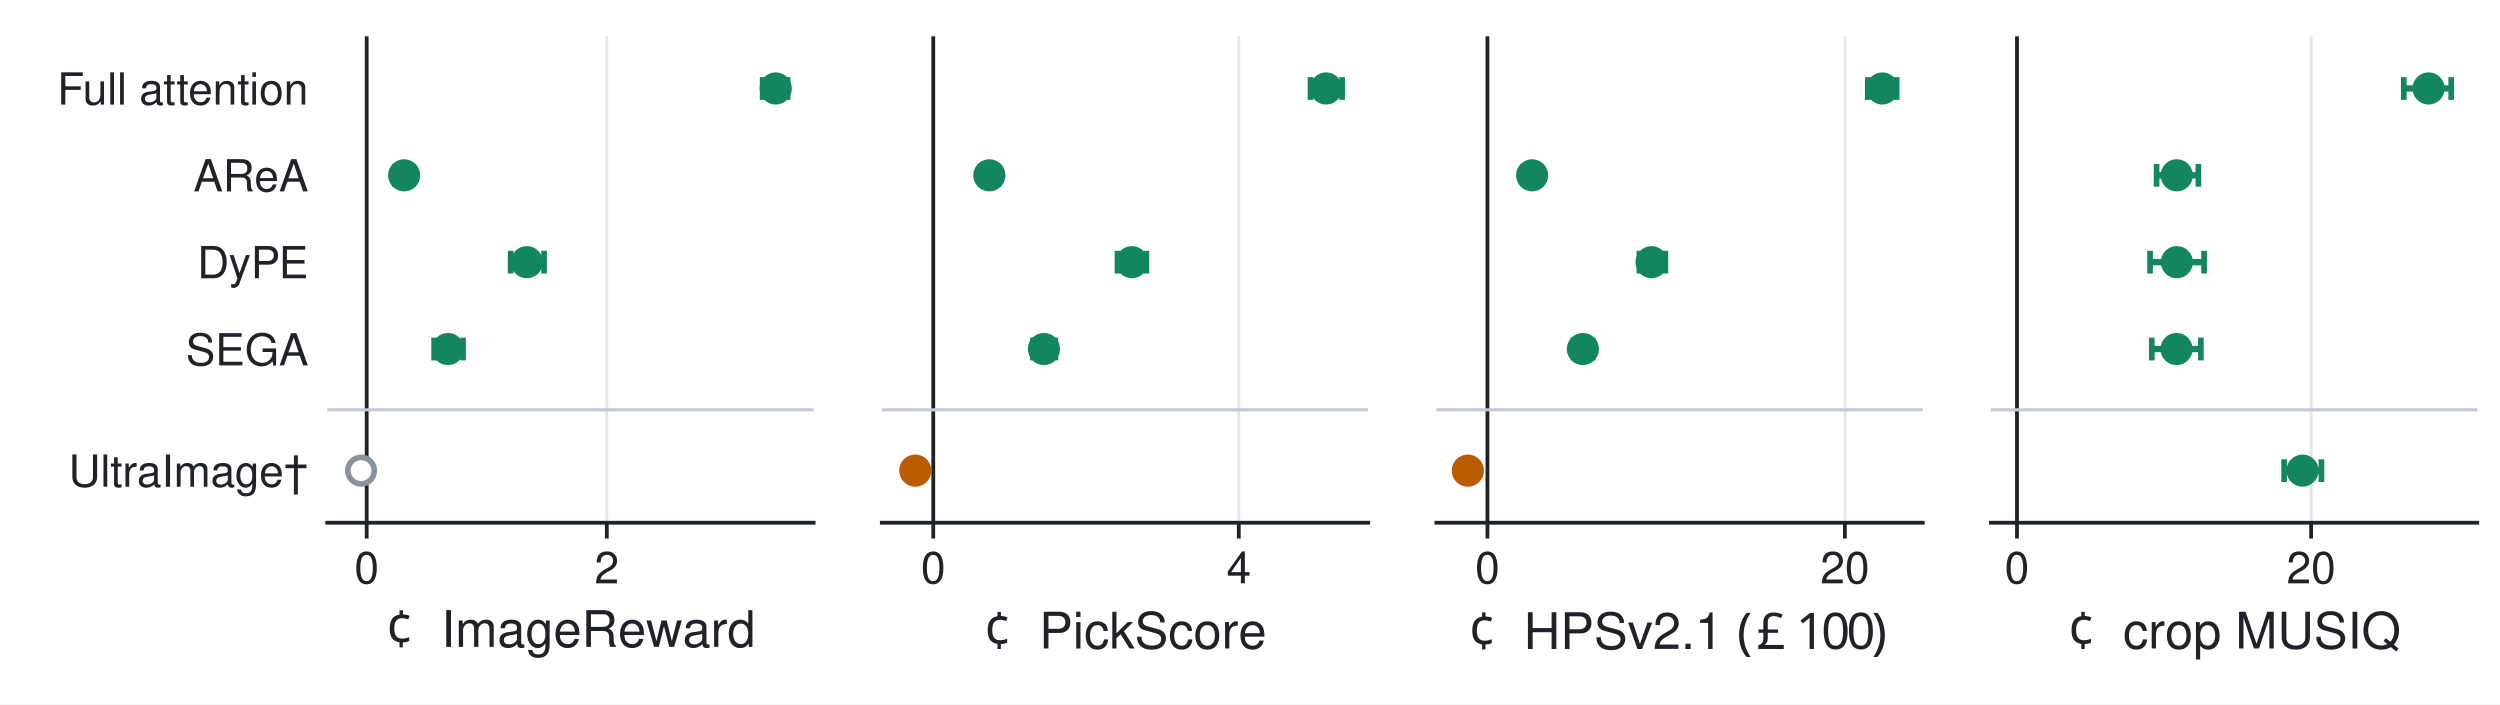
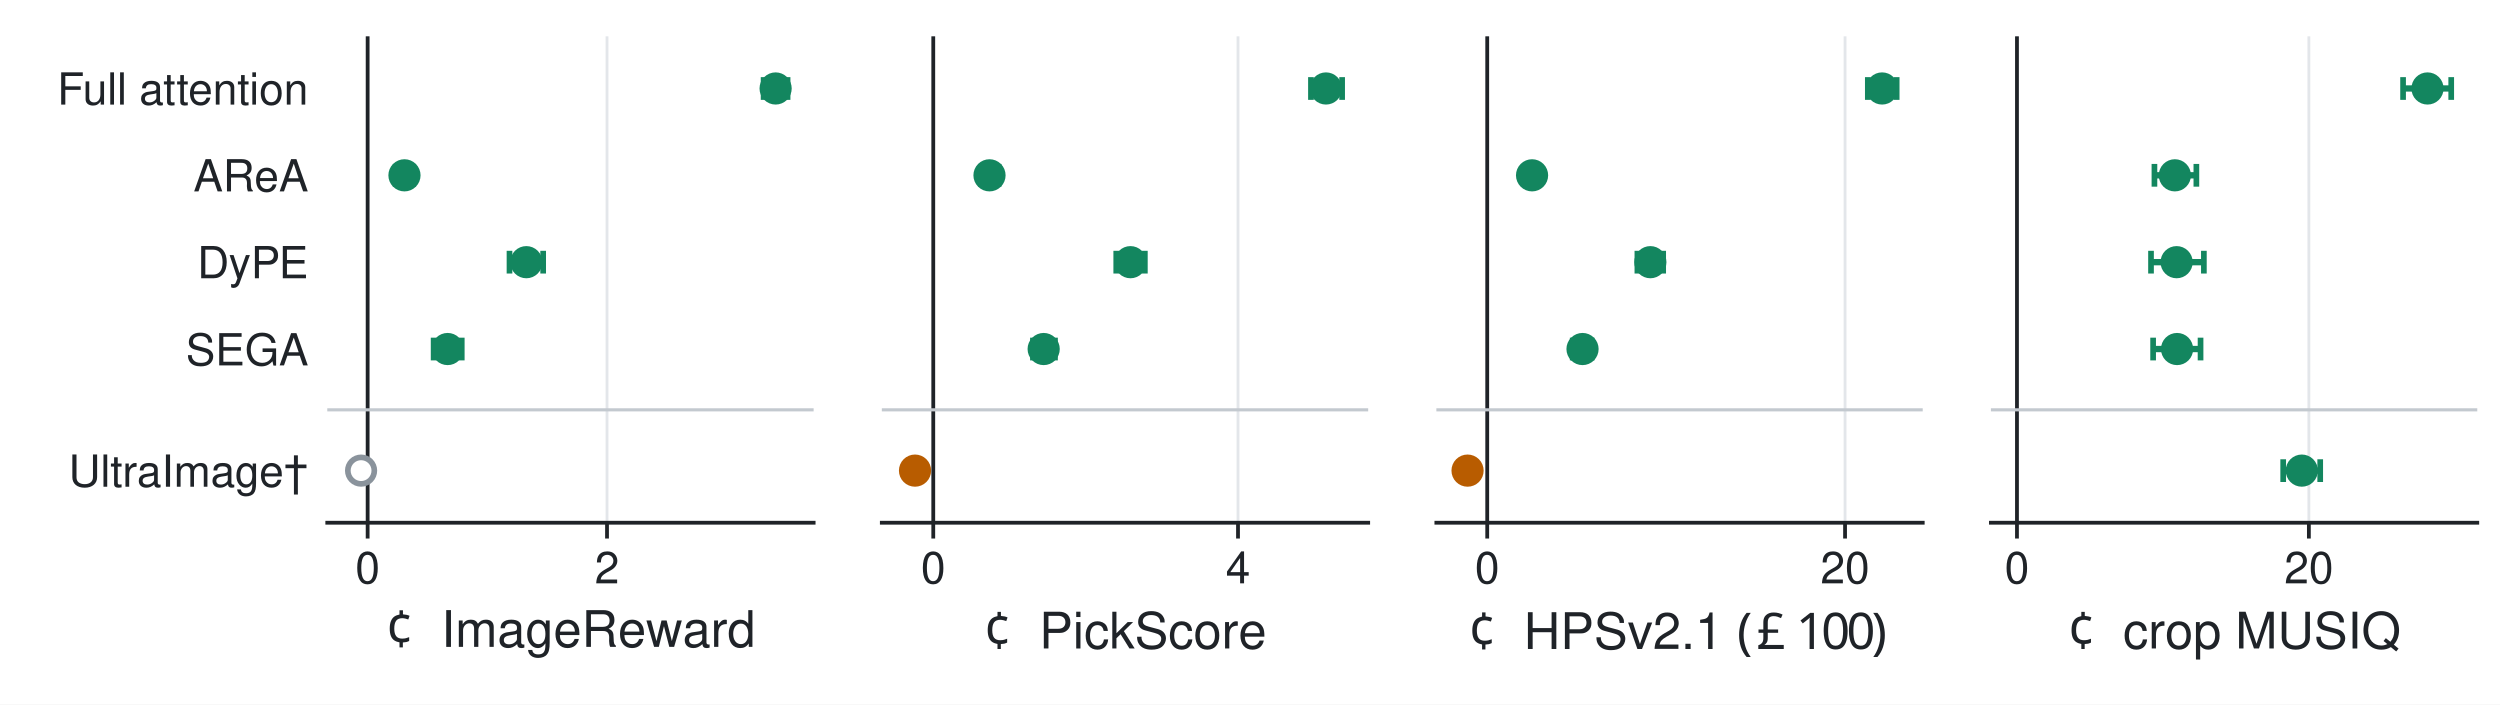
<svg xmlns="http://www.w3.org/2000/svg" xmlns:xlink="http://www.w3.org/1999/xlink" width="396pt" height="111.6pt" viewBox="0 0 396 111.6" version="1.1">
  <defs>
    <style type="text/css">*{stroke-linejoin: round; stroke-linecap: butt}</style>
  </defs>
  <g id="figure_1">
    <g id="patch_1">
      <path d="M 0 111.6  L 396 111.6  L 396 0  L 0 0  z " style="fill: #ffffff" />
    </g>
    <g id="axes_1">
      <g id="patch_2">
        <path d="M 51.84 82.8  L 128.88 82.8  L 128.88 5.76  L 51.84 5.76  z " style="fill: #ffffff" />
      </g>
      <g id="matplotlib.axis_1">
        <g id="xtick_1">
          <g id="line2d_1">
-             <path d="M 58.083 82.8  L 58.083 5.76  " clip-path="url(#pde43b4d8e0)" style="fill: none; stroke: #e3e6ea; stroke-width: 0.45; stroke-linecap: square" />
+             <path d="M 58.234 82.8  L 58.234 5.76  " clip-path="url(#pde43b4d8e0)" style="fill: none; stroke: #e3e6ea; stroke-width: 0.45; stroke-linecap: square" />
          </g>
          <g id="line2d_2">
            <defs>
              <path id="m3a451ecdea" d="M 0 0  L 0 2.5  " style="stroke: #1f2328; stroke-width: 0.6" />
            </defs>
            <g>
-               <use xlink:href="#m3a451ecdea" x="58.083" y="82.8" style="fill: #1f2328; stroke: #1f2328; stroke-width: 0.6" />
+               <use xlink:href="#m3a451ecdea" x="58.234" y="82.8" style="fill: #1f2328; stroke: #1f2328; stroke-width: 0.6" />
            </g>
          </g>
          <g id="text_1">
-             <text style="font-size: 7px; font-family: 'Helvetica Neue', 'Helvetica', 'Arial', 'TeX Gyre Heros', 'Nimbus Sans', 'Liberation Sans', 'DejaVu Sans', sans-serif; text-anchor: middle; fill: #1f2328" x="58.083" y="92.403" transform="rotate(-0 58.08315 92.403)">0</text>
+             <text style="font-size: 7px; font-family: 'Helvetica Neue', 'Helvetica', 'Arial', 'TeX Gyre Heros', 'Nimbus Sans', 'Liberation Sans', 'DejaVu Sans', sans-serif; text-anchor: middle; fill: #1f2328" x="58.234" y="92.403" transform="rotate(-0 58.23438 92.403)">0</text>
          </g>
        </g>
        <g id="xtick_2">
          <g id="line2d_3">
-             <path d="M 96.119 82.8  L 96.119 5.76  " clip-path="url(#pde43b4d8e0)" style="fill: none; stroke: #e3e6ea; stroke-width: 0.45; stroke-linecap: square" />
+             <path d="M 96.151 82.8  L 96.151 5.76  " clip-path="url(#pde43b4d8e0)" style="fill: none; stroke: #e3e6ea; stroke-width: 0.45; stroke-linecap: square" />
          </g>
          <g id="line2d_4">
            <g>
-               <use xlink:href="#m3a451ecdea" x="96.119" y="82.8" style="fill: #1f2328; stroke: #1f2328; stroke-width: 0.6" />
+               <use xlink:href="#m3a451ecdea" x="96.151" y="82.8" style="fill: #1f2328; stroke: #1f2328; stroke-width: 0.6" />
            </g>
          </g>
          <g id="text_2">
-             <text style="font-size: 7px; font-family: 'Helvetica Neue', 'Helvetica', 'Arial', 'TeX Gyre Heros', 'Nimbus Sans', 'Liberation Sans', 'DejaVu Sans', sans-serif; text-anchor: middle; fill: #1f2328" x="96.119" y="92.403" transform="rotate(-0 96.11857 92.403)">2</text>
+             <text style="font-size: 7px; font-family: 'Helvetica Neue', 'Helvetica', 'Arial', 'TeX Gyre Heros', 'Nimbus Sans', 'Liberation Sans', 'DejaVu Sans', sans-serif; text-anchor: middle; fill: #1f2328" x="96.151" y="92.403" transform="rotate(-0 96.15123 92.403)">2</text>
          </g>
        </g>
        <g id="text_3">
          <g style="fill: #1f2328" transform="translate(61 102.64)">
            <text>
              <tspan x="0" y="-0.172" style="font-size: 8px; font-family: 'cmr10'; fill: #1f2328">¢</tspan>
              <tspan x="6.664" y="-0.172" style="font-size: 8px; font-family: 'Nimbus Sans'; fill: #1f2328"> </tspan>
              <tspan x="8.888" y="-0.172" style="font-size: 8px; font-family: 'Nimbus Sans'; fill: #1f2328">I</tspan>
              <tspan x="11.112" y="-0.172" style="font-size: 8px; font-family: 'Nimbus Sans'; fill: #1f2328">m</tspan>
              <tspan x="17.776" y="-0.172" style="font-size: 8px; font-family: 'Nimbus Sans'; fill: #1f2328">a</tspan>
              <tspan x="22.224" y="-0.172" style="font-size: 8px; font-family: 'Nimbus Sans'; fill: #1f2328">g</tspan>
              <tspan x="26.672" y="-0.172" style="font-size: 8px; font-family: 'Nimbus Sans'; fill: #1f2328">e</tspan>
              <tspan x="31.12" y="-0.172" style="font-size: 8px; font-family: 'Nimbus Sans'; fill: #1f2328">R</tspan>
              <tspan x="36.896" y="-0.172" style="font-size: 8px; font-family: 'Nimbus Sans'; fill: #1f2328">e</tspan>
              <tspan x="41.344" y="-0.172" style="font-size: 8px; font-family: 'Nimbus Sans'; fill: #1f2328">w</tspan>
              <tspan x="47.12" y="-0.172" style="font-size: 8px; font-family: 'Nimbus Sans'; fill: #1f2328">a</tspan>
              <tspan x="51.567" y="-0.172" style="font-size: 8px; font-family: 'Nimbus Sans'; fill: #1f2328">r</tspan>
              <tspan x="54.231" y="-0.172" style="font-size: 8px; font-family: 'Nimbus Sans'; fill: #1f2328">d</tspan>
            </text>
          </g>
        </g>
      </g>
      <g id="matplotlib.axis_2">
        <g id="ytick_1">
          <g id="line2d_5" />
          <g id="text_4">
            <text style="font-size: 7px; font-family: 'Helvetica Neue', 'Helvetica', 'Arial', 'TeX Gyre Heros', 'Nimbus Sans', 'Liberation Sans', 'DejaVu Sans', sans-serif; text-anchor: end; fill: #1f2328" x="48.84" y="16.566" transform="rotate(-0 48.84 16.566)">Full attention</text>
          </g>
        </g>
        <g id="ytick_2">
          <g id="line2d_6" />
          <g id="text_5">
            <text style="font-size: 7px; font-family: 'Helvetica Neue', 'Helvetica', 'Arial', 'TeX Gyre Heros', 'Nimbus Sans', 'Liberation Sans', 'DejaVu Sans', sans-serif; text-anchor: end; fill: #1f2328" x="48.84" y="30.323" transform="rotate(-0 48.84 30.32315)">AReA</text>
          </g>
        </g>
        <g id="ytick_3">
          <g id="line2d_7" />
          <g id="text_6">
            <text style="font-size: 7px; font-family: 'Helvetica Neue', 'Helvetica', 'Arial', 'TeX Gyre Heros', 'Nimbus Sans', 'Liberation Sans', 'DejaVu Sans', sans-serif; text-anchor: end; fill: #1f2328" x="48.84" y="44.08" transform="rotate(-0 48.84 44.08029)">DyPE</text>
          </g>
        </g>
        <g id="ytick_4">
          <g id="line2d_8" />
          <g id="text_7">
            <text style="font-size: 7px; font-family: 'Helvetica Neue', 'Helvetica', 'Arial', 'TeX Gyre Heros', 'Nimbus Sans', 'Liberation Sans', 'DejaVu Sans', sans-serif; text-anchor: end; fill: #1f2328" x="48.84" y="57.879" transform="rotate(-0 48.84 57.879)">SEGA</text>
          </g>
        </g>
        <g id="ytick_5">
          <g id="line2d_9" />
          <g id="text_8">
            <text style="font-size: 7px; font-family: 'Helvetica Neue', 'Helvetica', 'Arial', 'TeX Gyre Heros', 'Nimbus Sans', 'Liberation Sans', 'DejaVu Sans', sans-serif; text-anchor: end; fill: #1f2328" x="48.84" y="77.097" transform="rotate(-0 48.84 77.09743)">UltraImage†</text>
          </g>
        </g>
      </g>
      <g id="line2d_10">
-         <path d="M 58.083 82.8  L 58.083 5.76  " clip-path="url(#pde43b4d8e0)" style="fill: none; stroke: #1f2328; stroke-width: 0.6; stroke-linecap: square" />
+         <path d="M 58.234 82.8  L 58.234 5.76  " clip-path="url(#pde43b4d8e0)" style="fill: none; stroke: #1f2328; stroke-width: 0.6; stroke-linecap: square" />
      </g>
      <g id="line2d_11">
        <path d="M 51.84 64.916  L 128.88 64.916  " clip-path="url(#pde43b4d8e0)" style="fill: none; stroke: #c3c9cf; stroke-width: 0.5; stroke-linecap: square" />
      </g>
      <g id="patch_3">
        <path d="M 51.84 82.8  L 128.88 82.8  " style="fill: none; stroke: #1f2328; stroke-width: 0.6; stroke-linejoin: miter; stroke-linecap: square" />
      </g>
      <g id="LineCollection_1">
-         <path d="M 120.802 14.014  L 124.753 14.014  " clip-path="url(#pde43b4d8e0)" style="fill: none; stroke: #13865f" />
+         <path d="M 120.956 14.014  L 124.753 14.014  " clip-path="url(#pde43b4d8e0)" style="fill: none; stroke: #13865f" />
      </g>
      <g id="line2d_12">
        <defs>
          <path id="m9a04617425" d="M 0 1.8  L 0 -1.8  " style="stroke: #13865f; stroke-width: 0.9" />
        </defs>
        <g clip-path="url(#pde43b4d8e0)">
-           <use xlink:href="#m9a04617425" x="120.802" y="14.014" style="fill: #0072b2; stroke: #13865f; stroke-width: 0.9" />
+           <use xlink:href="#m9a04617425" x="120.956" y="14.014" style="fill: #0072b2; stroke: #13865f; stroke-width: 0.9" />
        </g>
      </g>
      <g id="line2d_13">
        <g clip-path="url(#pde43b4d8e0)">
          <use xlink:href="#m9a04617425" x="124.753" y="14.014" style="fill: #0072b2; stroke: #13865f; stroke-width: 0.9" />
        </g>
      </g>
      <g id="LineCollection_2">
-         <path d="M 62.532 27.771  L 65.422 27.771  " clip-path="url(#pde43b4d8e0)" style="fill: none; stroke: #13865f" />
+         <path d="M 62.669 27.771  L 65.456 27.771  " clip-path="url(#pde43b4d8e0)" style="fill: none; stroke: #13865f" />
      </g>
      <g id="line2d_14">
        <defs>
          <path id="m905708f18f" d="M 0 1.8  L 0 -1.8  " style="stroke: #13865f; stroke-width: 0.9" />
        </defs>
        <g clip-path="url(#pde43b4d8e0)">
-           <use xlink:href="#m905708f18f" x="62.532" y="27.771" style="fill: #e69f00; stroke: #13865f; stroke-width: 0.9" />
+           <use xlink:href="#m905708f18f" x="62.669" y="27.771" style="fill: #e69f00; stroke: #13865f; stroke-width: 0.9" />
        </g>
      </g>
      <g id="line2d_15">
        <g clip-path="url(#pde43b4d8e0)">
-           <use xlink:href="#m905708f18f" x="65.422" y="27.771" style="fill: #e69f00; stroke: #13865f; stroke-width: 0.9" />
+           <use xlink:href="#m905708f18f" x="65.456" y="27.771" style="fill: #e69f00; stroke: #13865f; stroke-width: 0.9" />
        </g>
      </g>
      <g id="LineCollection_3">
-         <path d="M 80.887 41.529  L 86.184 41.529  " clip-path="url(#pde43b4d8e0)" style="fill: none; stroke: #13865f" />
+         <path d="M 80.705 41.529  L 86.037 41.529  " clip-path="url(#pde43b4d8e0)" style="fill: none; stroke: #13865f" />
      </g>
      <g id="line2d_16">
        <defs>
          <path id="m4536ef1d74" d="M 0 1.8  L 0 -1.8  " style="stroke: #13865f; stroke-width: 0.9" />
        </defs>
        <g clip-path="url(#pde43b4d8e0)">
-           <use xlink:href="#m4536ef1d74" x="80.887" y="41.529" style="fill: #009e73; stroke: #13865f; stroke-width: 0.9" />
+           <use xlink:href="#m4536ef1d74" x="80.705" y="41.529" style="fill: #009e73; stroke: #13865f; stroke-width: 0.9" />
        </g>
      </g>
      <g id="line2d_17">
        <g clip-path="url(#pde43b4d8e0)">
-           <use xlink:href="#m4536ef1d74" x="86.184" y="41.529" style="fill: #009e73; stroke: #13865f; stroke-width: 0.9" />
+           <use xlink:href="#m4536ef1d74" x="86.037" y="41.529" style="fill: #009e73; stroke: #13865f; stroke-width: 0.9" />
        </g>
      </g>
      <g id="LineCollection_4">
-         <path d="M 68.764 55.286  L 73.346 55.286  " clip-path="url(#pde43b4d8e0)" style="fill: none; stroke: #13865f" />
+         <path d="M 68.687 55.286  L 73.142 55.286  " clip-path="url(#pde43b4d8e0)" style="fill: none; stroke: #13865f" />
      </g>
      <g id="line2d_18">
        <defs>
          <path id="m88f88917f5" d="M 0 1.8  L 0 -1.8  " style="stroke: #13865f; stroke-width: 0.9" />
        </defs>
        <g clip-path="url(#pde43b4d8e0)">
-           <use xlink:href="#m88f88917f5" x="68.764" y="55.286" style="fill: #d55e00; stroke: #13865f; stroke-width: 0.9" />
+           <use xlink:href="#m88f88917f5" x="68.687" y="55.286" style="fill: #d55e00; stroke: #13865f; stroke-width: 0.9" />
        </g>
      </g>
      <g id="line2d_19">
        <g clip-path="url(#pde43b4d8e0)">
-           <use xlink:href="#m88f88917f5" x="73.346" y="55.286" style="fill: #d55e00; stroke: #13865f; stroke-width: 0.9" />
+           <use xlink:href="#m88f88917f5" x="73.142" y="55.286" style="fill: #d55e00; stroke: #13865f; stroke-width: 0.9" />
        </g>
      </g>
      <g id="LineCollection_5">
-         <path d="M 55.967 74.546  L 58.382 74.546  " clip-path="url(#pde43b4d8e0)" style="fill: none; stroke: #8a939c" />
+         <path d="M 55.967 74.546  L 58.443 74.546  " clip-path="url(#pde43b4d8e0)" style="fill: none; stroke: #8a939c" />
      </g>
      <g id="line2d_20">
        <defs>
          <path id="m7f95efe4b3" d="M 0 1.8  L 0 -1.8  " style="stroke: #8a939c; stroke-width: 0.9" />
        </defs>
        <g clip-path="url(#pde43b4d8e0)">
          <use xlink:href="#m7f95efe4b3" x="55.967" y="74.546" style="fill: #cc79a7; stroke: #8a939c; stroke-width: 0.9" />
        </g>
      </g>
      <g id="line2d_21">
        <g clip-path="url(#pde43b4d8e0)">
-           <use xlink:href="#m7f95efe4b3" x="58.382" y="74.546" style="fill: #cc79a7; stroke: #8a939c; stroke-width: 0.9" />
+           <use xlink:href="#m7f95efe4b3" x="58.443" y="74.546" style="fill: #cc79a7; stroke: #8a939c; stroke-width: 0.9" />
        </g>
      </g>
      <g id="line2d_22">
        <defs>
          <path id="m9c0ff92b22" d="M 0 2.1  C 0.557 2.1 1.091 1.879 1.485 1.485  C 1.879 1.091 2.1 0.557 2.1 0  C 2.1 -0.557 1.879 -1.091 1.485 -1.485  C 1.091 -1.879 0.557 -2.1 0 -2.1  C -0.557 -2.1 -1.091 -1.879 -1.485 -1.485  C -1.879 -1.091 -2.1 -0.557 -2.1 0  C -2.1 0.557 -1.879 1.091 -1.485 1.485  C -1.091 1.879 -0.557 2.1 0 2.1  z " style="stroke: #13865f; stroke-width: 0.9" />
        </defs>
        <g clip-path="url(#pde43b4d8e0)">
-           <use xlink:href="#m9c0ff92b22" x="122.877" y="14.014" style="fill: #13865f; stroke: #13865f; stroke-width: 0.9" />
+           <use xlink:href="#m9c0ff92b22" x="122.858" y="14.014" style="fill: #13865f; stroke: #13865f; stroke-width: 0.9" />
        </g>
      </g>
      <g id="line2d_23">
        <g clip-path="url(#pde43b4d8e0)">
-           <use xlink:href="#m9c0ff92b22" x="64.017" y="27.771" style="fill: #13865f; stroke: #13865f; stroke-width: 0.9" />
+           <use xlink:href="#m9c0ff92b22" x="64.068" y="27.771" style="fill: #13865f; stroke: #13865f; stroke-width: 0.9" />
        </g>
      </g>
      <g id="line2d_24">
        <g clip-path="url(#pde43b4d8e0)">
-           <use xlink:href="#m9c0ff92b22" x="83.45" y="41.529" style="fill: #13865f; stroke: #13865f; stroke-width: 0.9" />
+           <use xlink:href="#m9c0ff92b22" x="83.373" y="41.529" style="fill: #13865f; stroke: #13865f; stroke-width: 0.9" />
        </g>
      </g>
      <g id="line2d_25">
        <g clip-path="url(#pde43b4d8e0)">
-           <use xlink:href="#m9c0ff92b22" x="70.964" y="55.286" style="fill: #13865f; stroke: #13865f; stroke-width: 0.9" />
+           <use xlink:href="#m9c0ff92b22" x="70.904" y="55.286" style="fill: #13865f; stroke: #13865f; stroke-width: 0.9" />
        </g>
      </g>
      <g id="line2d_26">
        <defs>
          <path id="md32319ba40" d="M 0 2.1  C 0.557 2.1 1.091 1.879 1.485 1.485  C 1.879 1.091 2.1 0.557 2.1 0  C 2.1 -0.557 1.879 -1.091 1.485 -1.485  C 1.091 -1.879 0.557 -2.1 0 -2.1  C -0.557 -2.1 -1.091 -1.879 -1.485 -1.485  C -1.879 -1.091 -2.1 -0.557 -2.1 0  C -2.1 0.557 -1.879 1.091 -1.485 1.485  C -1.091 1.879 -0.557 2.1 0 2.1  z " style="stroke: #8a939c; stroke-width: 0.9" />
        </defs>
        <g clip-path="url(#pde43b4d8e0)">
-           <use xlink:href="#md32319ba40" x="57.192" y="74.546" style="fill: #ffffff; stroke: #8a939c; stroke-width: 0.9" />
+           <use xlink:href="#md32319ba40" x="57.195" y="74.546" style="fill: #ffffff; stroke: #8a939c; stroke-width: 0.9" />
        </g>
      </g>
    </g>
    <g id="axes_2">
      <g id="patch_4">
        <path d="M 139.68 82.8  L 216.72 82.8  L 216.72 5.76  L 139.68 5.76  z " style="fill: #ffffff" />
      </g>
      <g id="matplotlib.axis_3">
        <g id="xtick_3">
          <g id="line2d_27">
-             <path d="M 147.828 82.8  L 147.828 5.76  " clip-path="url(#p3083847764)" style="fill: none; stroke: #e3e6ea; stroke-width: 0.45; stroke-linecap: square" />
+             <path d="M 147.829 82.8  L 147.829 5.76  " clip-path="url(#p3083847764)" style="fill: none; stroke: #e3e6ea; stroke-width: 0.45; stroke-linecap: square" />
          </g>
          <g id="line2d_28">
            <g>
-               <use xlink:href="#m3a451ecdea" x="147.828" y="82.8" style="fill: #1f2328; stroke: #1f2328; stroke-width: 0.6" />
+               <use xlink:href="#m3a451ecdea" x="147.829" y="82.8" style="fill: #1f2328; stroke: #1f2328; stroke-width: 0.6" />
            </g>
          </g>
          <g id="text_9">
-             <text style="font-size: 7px; font-family: 'Helvetica Neue', 'Helvetica', 'Arial', 'TeX Gyre Heros', 'Nimbus Sans', 'Liberation Sans', 'DejaVu Sans', sans-serif; text-anchor: middle; fill: #1f2328" x="147.828" y="92.403" transform="rotate(-0 147.8281 92.403)">0</text>
+             <text style="font-size: 7px; font-family: 'Helvetica Neue', 'Helvetica', 'Arial', 'TeX Gyre Heros', 'Nimbus Sans', 'Liberation Sans', 'DejaVu Sans', sans-serif; text-anchor: middle; fill: #1f2328" x="147.829" y="92.403" transform="rotate(-0 147.8294 92.403)">0</text>
          </g>
        </g>
        <g id="xtick_4">
          <g id="line2d_29">
-             <path d="M 196.222 82.8  L 196.222 5.76  " clip-path="url(#p3083847764)" style="fill: none; stroke: #e3e6ea; stroke-width: 0.45; stroke-linecap: square" />
+             <path d="M 196.1 82.8  L 196.1 5.76  " clip-path="url(#p3083847764)" style="fill: none; stroke: #e3e6ea; stroke-width: 0.45; stroke-linecap: square" />
          </g>
          <g id="line2d_30">
            <g>
-               <use xlink:href="#m3a451ecdea" x="196.222" y="82.8" style="fill: #1f2328; stroke: #1f2328; stroke-width: 0.6" />
+               <use xlink:href="#m3a451ecdea" x="196.1" y="82.8" style="fill: #1f2328; stroke: #1f2328; stroke-width: 0.6" />
            </g>
          </g>
          <g id="text_10">
-             <text style="font-size: 7px; font-family: 'Helvetica Neue', 'Helvetica', 'Arial', 'TeX Gyre Heros', 'Nimbus Sans', 'Liberation Sans', 'DejaVu Sans', sans-serif; text-anchor: middle; fill: #1f2328" x="196.222" y="92.403" transform="rotate(-0 196.2221 92.403)">4</text>
+             <text style="font-size: 7px; font-family: 'Helvetica Neue', 'Helvetica', 'Arial', 'TeX Gyre Heros', 'Nimbus Sans', 'Liberation Sans', 'DejaVu Sans', sans-serif; text-anchor: middle; fill: #1f2328" x="196.1" y="92.403" transform="rotate(-0 196.0997 92.403)">4</text>
          </g>
        </g>
        <g id="text_11">
          <g style="fill: #1f2328" transform="translate(155.72 102.8)">
            <text>
              <tspan x="0" y="-0.078" style="font-size: 8px; font-family: 'cmr10'; fill: #1f2328">¢</tspan>
              <tspan x="6.664" y="-0.078" style="font-size: 8px; font-family: 'Nimbus Sans'; fill: #1f2328"> </tspan>
              <tspan x="8.888" y="-0.078" style="font-size: 8px; font-family: 'Nimbus Sans'; fill: #1f2328">P</tspan>
              <tspan x="14.224" y="-0.078" style="font-size: 8px; font-family: 'Nimbus Sans'; fill: #1f2328">i</tspan>
              <tspan x="16" y="-0.078" style="font-size: 8px; font-family: 'Nimbus Sans'; fill: #1f2328">c</tspan>
              <tspan x="20" y="-0.078" style="font-size: 8px; font-family: 'Nimbus Sans'; fill: #1f2328">k</tspan>
              <tspan x="24" y="-0.078" style="font-size: 8px; font-family: 'Nimbus Sans'; fill: #1f2328">S</tspan>
              <tspan x="29.336" y="-0.078" style="font-size: 8px; font-family: 'Nimbus Sans'; fill: #1f2328">c</tspan>
              <tspan x="33.336" y="-0.078" style="font-size: 8px; font-family: 'Nimbus Sans'; fill: #1f2328">o</tspan>
              <tspan x="37.784" y="-0.078" style="font-size: 8px; font-family: 'Nimbus Sans'; fill: #1f2328">r</tspan>
              <tspan x="40.448" y="-0.078" style="font-size: 8px; font-family: 'Nimbus Sans'; fill: #1f2328">e</tspan>
            </text>
          </g>
        </g>
      </g>
      <g id="matplotlib.axis_4">
        <g id="ytick_6">
          <g id="line2d_31" />
        </g>
        <g id="ytick_7">
          <g id="line2d_32" />
        </g>
        <g id="ytick_8">
          <g id="line2d_33" />
        </g>
        <g id="ytick_9">
          <g id="line2d_34" />
        </g>
        <g id="ytick_10">
          <g id="line2d_35" />
        </g>
      </g>
      <g id="line2d_36">
-         <path d="M 147.828 82.8  L 147.828 5.76  " clip-path="url(#p3083847764)" style="fill: none; stroke: #1f2328; stroke-width: 0.6; stroke-linecap: square" />
+         <path d="M 147.829 82.8  L 147.829 5.76  " clip-path="url(#p3083847764)" style="fill: none; stroke: #1f2328; stroke-width: 0.6; stroke-linecap: square" />
      </g>
      <g id="line2d_37">
        <path d="M 139.68 64.916  L 216.72 64.916  " clip-path="url(#p3083847764)" style="fill: none; stroke: #c3c9cf; stroke-width: 0.5; stroke-linecap: square" />
      </g>
      <g id="patch_5">
        <path d="M 139.68 82.8  L 216.72 82.8  " style="fill: none; stroke: #1f2328; stroke-width: 0.6; stroke-linejoin: miter; stroke-linecap: square" />
      </g>
      <g id="LineCollection_6">
-         <path d="M 207.581 14.014  L 212.593 14.014  " clip-path="url(#p3083847764)" style="fill: none; stroke: #13865f" />
+         <path d="M 207.654 14.014  L 212.593 14.014  " clip-path="url(#p3083847764)" style="fill: none; stroke: #13865f" />
      </g>
      <g id="line2d_38">
        <g clip-path="url(#p3083847764)">
-           <use xlink:href="#m9a04617425" x="207.581" y="14.014" style="fill: #0072b2; stroke: #13865f; stroke-width: 0.9" />
+           <use xlink:href="#m9a04617425" x="207.654" y="14.014" style="fill: #0072b2; stroke: #13865f; stroke-width: 0.9" />
        </g>
      </g>
      <g id="line2d_39">
        <g clip-path="url(#p3083847764)">
          <use xlink:href="#m9a04617425" x="212.593" y="14.014" style="fill: #0072b2; stroke: #13865f; stroke-width: 0.9" />
        </g>
      </g>
      <g id="LineCollection_7">
-         <path d="M 155.317 27.771  L 158.146 27.771  " clip-path="url(#p3083847764)" style="fill: none; stroke: #13865f" />
+         <path d="M 155.407 27.771  L 158.182 27.771  " clip-path="url(#p3083847764)" style="fill: none; stroke: #13865f" />
      </g>
      <g id="line2d_40">
        <g clip-path="url(#p3083847764)">
-           <use xlink:href="#m905708f18f" x="155.317" y="27.771" style="fill: #e69f00; stroke: #13865f; stroke-width: 0.9" />
+           <use xlink:href="#m905708f18f" x="155.407" y="27.771" style="fill: #e69f00; stroke: #13865f; stroke-width: 0.9" />
        </g>
      </g>
      <g id="line2d_41">
        <g clip-path="url(#p3083847764)">
-           <use xlink:href="#m905708f18f" x="158.146" y="27.771" style="fill: #e69f00; stroke: #13865f; stroke-width: 0.9" />
+           <use xlink:href="#m905708f18f" x="158.182" y="27.771" style="fill: #e69f00; stroke: #13865f; stroke-width: 0.9" />
        </g>
      </g>
      <g id="LineCollection_8">
-         <path d="M 177.015 41.529  L 181.589 41.529  " clip-path="url(#p3083847764)" style="fill: none; stroke: #13865f" />
+         <path d="M 176.813 41.529  L 181.345 41.529  " clip-path="url(#p3083847764)" style="fill: none; stroke: #13865f" />
      </g>
      <g id="line2d_42">
        <g clip-path="url(#p3083847764)">
-           <use xlink:href="#m4536ef1d74" x="177.015" y="41.529" style="fill: #009e73; stroke: #13865f; stroke-width: 0.9" />
+           <use xlink:href="#m4536ef1d74" x="176.813" y="41.529" style="fill: #009e73; stroke: #13865f; stroke-width: 0.9" />
        </g>
      </g>
      <g id="line2d_43">
        <g clip-path="url(#p3083847764)">
-           <use xlink:href="#m4536ef1d74" x="181.589" y="41.529" style="fill: #009e73; stroke: #13865f; stroke-width: 0.9" />
+           <use xlink:href="#m4536ef1d74" x="181.345" y="41.529" style="fill: #009e73; stroke: #13865f; stroke-width: 0.9" />
        </g>
      </g>
      <g id="LineCollection_9">
-         <path d="M 163.617 55.286  L 167.174 55.286  " clip-path="url(#p3083847764)" style="fill: none; stroke: #13865f" />
+         <path d="M 163.618 55.286  L 167.112 55.286  " clip-path="url(#p3083847764)" style="fill: none; stroke: #13865f" />
      </g>
      <g id="line2d_44">
        <g clip-path="url(#p3083847764)">
-           <use xlink:href="#m88f88917f5" x="163.617" y="55.286" style="fill: #d55e00; stroke: #13865f; stroke-width: 0.9" />
+           <use xlink:href="#m88f88917f5" x="163.618" y="55.286" style="fill: #d55e00; stroke: #13865f; stroke-width: 0.9" />
        </g>
      </g>
      <g id="line2d_45">
        <g clip-path="url(#p3083847764)">
-           <use xlink:href="#m88f88917f5" x="167.174" y="55.286" style="fill: #d55e00; stroke: #13865f; stroke-width: 0.9" />
+           <use xlink:href="#m88f88917f5" x="167.112" y="55.286" style="fill: #d55e00; stroke: #13865f; stroke-width: 0.9" />
        </g>
      </g>
      <g id="LineCollection_10">
-         <path d="M 143.807 74.546  L 146.106 74.546  " clip-path="url(#p3083847764)" style="fill: none; stroke: #b85c00" />
+         <path d="M 143.807 74.546  L 146.097 74.546  " clip-path="url(#p3083847764)" style="fill: none; stroke: #b85c00" />
      </g>
      <g id="line2d_46">
        <defs>
          <path id="m5c885e2a5c" d="M 0 1.8  L 0 -1.8  " style="stroke: #b85c00; stroke-width: 0.9" />
        </defs>
        <g clip-path="url(#p3083847764)">
          <use xlink:href="#m5c885e2a5c" x="143.807" y="74.546" style="fill: #cc79a7; stroke: #b85c00; stroke-width: 0.9" />
        </g>
      </g>
      <g id="line2d_47">
        <g clip-path="url(#p3083847764)">
-           <use xlink:href="#m5c885e2a5c" x="146.106" y="74.546" style="fill: #cc79a7; stroke: #b85c00; stroke-width: 0.9" />
+           <use xlink:href="#m5c885e2a5c" x="146.097" y="74.546" style="fill: #cc79a7; stroke: #b85c00; stroke-width: 0.9" />
        </g>
      </g>
      <g id="line2d_48">
        <g clip-path="url(#p3083847764)">
-           <use xlink:href="#m9c0ff92b22" x="210.054" y="14.014" style="fill: #13865f; stroke: #13865f; stroke-width: 0.9" />
+           <use xlink:href="#m9c0ff92b22" x="210.033" y="14.014" style="fill: #13865f; stroke: #13865f; stroke-width: 0.9" />
        </g>
      </g>
      <g id="line2d_49">
        <g clip-path="url(#p3083847764)">
-           <use xlink:href="#m9c0ff92b22" x="156.715" y="27.771" style="fill: #13865f; stroke: #13865f; stroke-width: 0.9" />
+           <use xlink:href="#m9c0ff92b22" x="156.737" y="27.771" style="fill: #13865f; stroke: #13865f; stroke-width: 0.9" />
        </g>
      </g>
      <g id="line2d_50">
        <g clip-path="url(#p3083847764)">
-           <use xlink:href="#m9c0ff92b22" x="179.293" y="41.529" style="fill: #13865f; stroke: #13865f; stroke-width: 0.9" />
+           <use xlink:href="#m9c0ff92b22" x="179.063" y="41.529" style="fill: #13865f; stroke: #13865f; stroke-width: 0.9" />
        </g>
      </g>
      <g id="line2d_51">
        <g clip-path="url(#p3083847764)">
-           <use xlink:href="#m9c0ff92b22" x="165.361" y="55.286" style="fill: #13865f; stroke: #13865f; stroke-width: 0.9" />
+           <use xlink:href="#m9c0ff92b22" x="165.317" y="55.286" style="fill: #13865f; stroke: #13865f; stroke-width: 0.9" />
        </g>
      </g>
      <g id="line2d_52">
        <defs>
          <path id="m01e483b614" d="M 0 2.1  C 0.557 2.1 1.091 1.879 1.485 1.485  C 1.879 1.091 2.1 0.557 2.1 0  C 2.1 -0.557 1.879 -1.091 1.485 -1.485  C 1.091 -1.879 0.557 -2.1 0 -2.1  C -0.557 -2.1 -1.091 -1.879 -1.485 -1.485  C -1.879 -1.091 -2.1 -0.557 -2.1 0  C -2.1 0.557 -1.879 1.091 -1.485 1.485  C -1.091 1.879 -0.557 2.1 0 2.1  z " style="stroke: #b85c00; stroke-width: 0.9" />
        </defs>
        <g clip-path="url(#p3083847764)">
-           <use xlink:href="#m01e483b614" x="144.98" y="74.546" style="fill: #b85c00; stroke: #b85c00; stroke-width: 0.9" />
+           <use xlink:href="#m01e483b614" x="144.939" y="74.546" style="fill: #b85c00; stroke: #b85c00; stroke-width: 0.9" />
        </g>
      </g>
    </g>
    <g id="axes_3">
      <g id="patch_6">
        <path d="M 227.52 82.8  L 304.56 82.8  L 304.56 5.76  L 227.52 5.76  z " style="fill: #ffffff" />
      </g>
      <g id="matplotlib.axis_5">
        <g id="xtick_5">
          <g id="line2d_53">
-             <path d="M 235.61 82.8  L 235.61 5.76  " clip-path="url(#p8ad5f96f82)" style="fill: none; stroke: #e3e6ea; stroke-width: 0.45; stroke-linecap: square" />
+             <path d="M 235.576 82.8  L 235.576 5.76  " clip-path="url(#p8ad5f96f82)" style="fill: none; stroke: #e3e6ea; stroke-width: 0.45; stroke-linecap: square" />
          </g>
          <g id="line2d_54">
            <g>
-               <use xlink:href="#m3a451ecdea" x="235.61" y="82.8" style="fill: #1f2328; stroke: #1f2328; stroke-width: 0.6" />
+               <use xlink:href="#m3a451ecdea" x="235.576" y="82.8" style="fill: #1f2328; stroke: #1f2328; stroke-width: 0.6" />
            </g>
          </g>
          <g id="text_12">
-             <text style="font-size: 7px; font-family: 'Helvetica Neue', 'Helvetica', 'Arial', 'TeX Gyre Heros', 'Nimbus Sans', 'Liberation Sans', 'DejaVu Sans', sans-serif; text-anchor: middle; fill: #1f2328" x="235.61" y="92.403" transform="rotate(-0 235.6099 92.403)">0</text>
+             <text style="font-size: 7px; font-family: 'Helvetica Neue', 'Helvetica', 'Arial', 'TeX Gyre Heros', 'Nimbus Sans', 'Liberation Sans', 'DejaVu Sans', sans-serif; text-anchor: middle; fill: #1f2328" x="235.576" y="92.403" transform="rotate(-0 235.5762 92.403)">0</text>
          </g>
        </g>
        <g id="xtick_6">
          <g id="line2d_55">
-             <path d="M 292.234 82.8  L 292.234 5.76  " clip-path="url(#p8ad5f96f82)" style="fill: none; stroke: #e3e6ea; stroke-width: 0.45; stroke-linecap: square" />
+             <path d="M 292.256 82.8  L 292.256 5.76  " clip-path="url(#p8ad5f96f82)" style="fill: none; stroke: #e3e6ea; stroke-width: 0.45; stroke-linecap: square" />
          </g>
          <g id="line2d_56">
            <g>
-               <use xlink:href="#m3a451ecdea" x="292.234" y="82.8" style="fill: #1f2328; stroke: #1f2328; stroke-width: 0.6" />
+               <use xlink:href="#m3a451ecdea" x="292.256" y="82.8" style="fill: #1f2328; stroke: #1f2328; stroke-width: 0.6" />
            </g>
          </g>
          <g id="text_13">
-             <text style="font-size: 7px; font-family: 'Helvetica Neue', 'Helvetica', 'Arial', 'TeX Gyre Heros', 'Nimbus Sans', 'Liberation Sans', 'DejaVu Sans', sans-serif; text-anchor: middle; fill: #1f2328" x="292.234" y="92.403" transform="rotate(-0 292.2335 92.403)">20</text>
+             <text style="font-size: 7px; font-family: 'Helvetica Neue', 'Helvetica', 'Arial', 'TeX Gyre Heros', 'Nimbus Sans', 'Liberation Sans', 'DejaVu Sans', sans-serif; text-anchor: middle; fill: #1f2328" x="292.256" y="92.403" transform="rotate(-0 292.2564 92.403)">20</text>
          </g>
        </g>
        <g id="text_14">
          <g style="fill: #1f2328" transform="translate(232.48 102.8)">
            <text>
              <tspan x="0" y="-0" style="font-size: 8px; font-family: 'cmr10'; fill: #1f2328">¢</tspan>
              <tspan x="42.68" y="-0" style="font-size: 8px; font-family: 'cmr10'; fill: #1f2328">(</tspan>
              <tspan x="52" y="-0" style="font-size: 8px; font-family: 'cmr10'; fill: #1f2328">1</tspan>
              <tspan x="56" y="-0" style="font-size: 8px; font-family: 'cmr10'; fill: #1f2328">0</tspan>
              <tspan x="60" y="-0" style="font-size: 8px; font-family: 'cmr10'; fill: #1f2328">0</tspan>
              <tspan x="64" y="-0" style="font-size: 8px; font-family: 'cmr10'; fill: #1f2328">)</tspan>
              <tspan x="6.664" y="-0" style="font-size: 8px; font-family: 'Nimbus Sans'; fill: #1f2328"> </tspan>
              <tspan x="8.888" y="-0" style="font-size: 8px; font-family: 'Nimbus Sans'; fill: #1f2328">H</tspan>
              <tspan x="14.664" y="-0" style="font-size: 8px; font-family: 'Nimbus Sans'; fill: #1f2328">P</tspan>
              <tspan x="20" y="-0" style="font-size: 8px; font-family: 'Nimbus Sans'; fill: #1f2328">S</tspan>
              <tspan x="25.336" y="-0" style="font-size: 8px; font-family: 'Nimbus Sans'; fill: #1f2328">v</tspan>
              <tspan x="29.336" y="-0" style="font-size: 8px; font-family: 'Nimbus Sans'; fill: #1f2328">2</tspan>
              <tspan x="33.784" y="-0" style="font-size: 8px; font-family: 'Nimbus Sans'; fill: #1f2328">.</tspan>
              <tspan x="36.008" y="-0" style="font-size: 8px; font-family: 'Nimbus Sans'; fill: #1f2328">1</tspan>
              <tspan x="40.456" y="-0" style="font-size: 8px; font-family: 'Nimbus Sans'; fill: #1f2328"> </tspan>
              <tspan x="45.785" y="-0" style="font-size: 8px; font-family: 'cmsy10'; fill: #1f2328">£</tspan>
            </text>
          </g>
        </g>
      </g>
      <g id="matplotlib.axis_6">
        <g id="ytick_11">
          <g id="line2d_57" />
        </g>
        <g id="ytick_12">
          <g id="line2d_58" />
        </g>
        <g id="ytick_13">
          <g id="line2d_59" />
        </g>
        <g id="ytick_14">
          <g id="line2d_60" />
        </g>
        <g id="ytick_15">
          <g id="line2d_61" />
        </g>
      </g>
      <g id="line2d_62">
-         <path d="M 235.61 82.8  L 235.61 5.76  " clip-path="url(#p8ad5f96f82)" style="fill: none; stroke: #1f2328; stroke-width: 0.6; stroke-linecap: square" />
+         <path d="M 235.576 82.8  L 235.576 5.76  " clip-path="url(#p8ad5f96f82)" style="fill: none; stroke: #1f2328; stroke-width: 0.6; stroke-linecap: square" />
      </g>
      <g id="line2d_63">
        <path d="M 227.52 64.916  L 304.56 64.916  " clip-path="url(#p8ad5f96f82)" style="fill: none; stroke: #c3c9cf; stroke-width: 0.5; stroke-linecap: square" />
      </g>
      <g id="patch_7">
        <path d="M 227.52 82.8  L 304.56 82.8  " style="fill: none; stroke: #1f2328; stroke-width: 0.6; stroke-linejoin: miter; stroke-linecap: square" />
      </g>
      <g id="LineCollection_11">
-         <path d="M 295.858 14.014  L 300.433 14.014  " clip-path="url(#p8ad5f96f82)" style="fill: none; stroke: #13865f" />
+         <path d="M 295.862 14.014  L 300.433 14.014  " clip-path="url(#p8ad5f96f82)" style="fill: none; stroke: #13865f" />
      </g>
      <g id="line2d_64">
        <g clip-path="url(#p8ad5f96f82)">
-           <use xlink:href="#m9a04617425" x="295.858" y="14.014" style="fill: #0072b2; stroke: #13865f; stroke-width: 0.9" />
+           <use xlink:href="#m9a04617425" x="295.862" y="14.014" style="fill: #0072b2; stroke: #13865f; stroke-width: 0.9" />
        </g>
      </g>
      <g id="line2d_65">
        <g clip-path="url(#p8ad5f96f82)">
          <use xlink:href="#m9a04617425" x="300.433" y="14.014" style="fill: #0072b2; stroke: #13865f; stroke-width: 0.9" />
        </g>
      </g>
      <g id="LineCollection_12">
-         <path d="M 241.668 27.771  L 243.836 27.771  " clip-path="url(#p8ad5f96f82)" style="fill: none; stroke: #13865f" />
+         <path d="M 241.619 27.771  L 243.722 27.771  " clip-path="url(#p8ad5f96f82)" style="fill: none; stroke: #13865f" />
      </g>
      <g id="line2d_66">
        <g clip-path="url(#p8ad5f96f82)">
-           <use xlink:href="#m905708f18f" x="241.668" y="27.771" style="fill: #e69f00; stroke: #13865f; stroke-width: 0.9" />
+           <use xlink:href="#m905708f18f" x="241.619" y="27.771" style="fill: #e69f00; stroke: #13865f; stroke-width: 0.9" />
        </g>
      </g>
      <g id="line2d_67">
        <g clip-path="url(#p8ad5f96f82)">
-           <use xlink:href="#m905708f18f" x="243.836" y="27.771" style="fill: #e69f00; stroke: #13865f; stroke-width: 0.9" />
+           <use xlink:href="#m905708f18f" x="243.722" y="27.771" style="fill: #e69f00; stroke: #13865f; stroke-width: 0.9" />
        </g>
      </g>
      <g id="LineCollection_13">
-         <path d="M 259.683 41.529  L 263.791 41.529  " clip-path="url(#p8ad5f96f82)" style="fill: none; stroke: #13865f" />
+         <path d="M 259.362 41.529  L 263.447 41.529  " clip-path="url(#p8ad5f96f82)" style="fill: none; stroke: #13865f" />
      </g>
      <g id="line2d_68">
        <g clip-path="url(#p8ad5f96f82)">
-           <use xlink:href="#m4536ef1d74" x="259.683" y="41.529" style="fill: #009e73; stroke: #13865f; stroke-width: 0.9" />
+           <use xlink:href="#m4536ef1d74" x="259.362" y="41.529" style="fill: #009e73; stroke: #13865f; stroke-width: 0.9" />
        </g>
      </g>
      <g id="line2d_69">
        <g clip-path="url(#p8ad5f96f82)">
-           <use xlink:href="#m4536ef1d74" x="263.791" y="41.529" style="fill: #009e73; stroke: #13865f; stroke-width: 0.9" />
+           <use xlink:href="#m4536ef1d74" x="263.447" y="41.529" style="fill: #009e73; stroke: #13865f; stroke-width: 0.9" />
        </g>
      </g>
      <g id="LineCollection_14">
-         <path d="M 249.235 55.286  L 252.267 55.286  " clip-path="url(#p8ad5f96f82)" style="fill: none; stroke: #13865f" />
+         <path d="M 249.114 55.286  L 252.117 55.286  " clip-path="url(#p8ad5f96f82)" style="fill: none; stroke: #13865f" />
      </g>
      <g id="line2d_70">
        <g clip-path="url(#p8ad5f96f82)">
-           <use xlink:href="#m88f88917f5" x="249.235" y="55.286" style="fill: #d55e00; stroke: #13865f; stroke-width: 0.9" />
+           <use xlink:href="#m88f88917f5" x="249.114" y="55.286" style="fill: #d55e00; stroke: #13865f; stroke-width: 0.9" />
        </g>
      </g>
      <g id="line2d_71">
        <g clip-path="url(#p8ad5f96f82)">
-           <use xlink:href="#m88f88917f5" x="252.267" y="55.286" style="fill: #d55e00; stroke: #13865f; stroke-width: 0.9" />
+           <use xlink:href="#m88f88917f5" x="252.117" y="55.286" style="fill: #d55e00; stroke: #13865f; stroke-width: 0.9" />
        </g>
      </g>
      <g id="LineCollection_15">
-         <path d="M 231.647 74.546  L 233.34 74.546  " clip-path="url(#p8ad5f96f82)" style="fill: none; stroke: #b85c00" />
+         <path d="M 231.647 74.546  L 233.28 74.546  " clip-path="url(#p8ad5f96f82)" style="fill: none; stroke: #b85c00" />
      </g>
      <g id="line2d_72">
        <g clip-path="url(#p8ad5f96f82)">
          <use xlink:href="#m5c885e2a5c" x="231.647" y="74.546" style="fill: #cc79a7; stroke: #b85c00; stroke-width: 0.9" />
        </g>
      </g>
      <g id="line2d_73">
        <g clip-path="url(#p8ad5f96f82)">
-           <use xlink:href="#m5c885e2a5c" x="233.34" y="74.546" style="fill: #cc79a7; stroke: #b85c00; stroke-width: 0.9" />
+           <use xlink:href="#m5c885e2a5c" x="233.28" y="74.546" style="fill: #cc79a7; stroke: #b85c00; stroke-width: 0.9" />
        </g>
      </g>
      <g id="line2d_74">
        <g clip-path="url(#p8ad5f96f82)">
-           <use xlink:href="#m9c0ff92b22" x="298.159" y="14.014" style="fill: #13865f; stroke: #13865f; stroke-width: 0.9" />
+           <use xlink:href="#m9c0ff92b22" x="298.123" y="14.014" style="fill: #13865f; stroke: #13865f; stroke-width: 0.9" />
        </g>
      </g>
      <g id="line2d_75">
        <g clip-path="url(#p8ad5f96f82)">
-           <use xlink:href="#m9c0ff92b22" x="242.69" y="27.771" style="fill: #13865f; stroke: #13865f; stroke-width: 0.9" />
+           <use xlink:href="#m9c0ff92b22" x="242.678" y="27.771" style="fill: #13865f; stroke: #13865f; stroke-width: 0.9" />
        </g>
      </g>
      <g id="line2d_76">
        <g clip-path="url(#p8ad5f96f82)">
-           <use xlink:href="#m9c0ff92b22" x="261.605" y="41.529" style="fill: #13865f; stroke: #13865f; stroke-width: 0.9" />
+           <use xlink:href="#m9c0ff92b22" x="261.414" y="41.529" style="fill: #13865f; stroke: #13865f; stroke-width: 0.9" />
        </g>
      </g>
      <g id="line2d_77">
        <g clip-path="url(#p8ad5f96f82)">
-           <use xlink:href="#m9c0ff92b22" x="250.727" y="55.286" style="fill: #13865f; stroke: #13865f; stroke-width: 0.9" />
+           <use xlink:href="#m9c0ff92b22" x="250.672" y="55.286" style="fill: #13865f; stroke: #13865f; stroke-width: 0.9" />
        </g>
      </g>
      <g id="line2d_78">
        <g clip-path="url(#p8ad5f96f82)">
-           <use xlink:href="#m01e483b614" x="232.506" y="74.546" style="fill: #b85c00; stroke: #b85c00; stroke-width: 0.9" />
+           <use xlink:href="#m01e483b614" x="232.461" y="74.546" style="fill: #b85c00; stroke: #b85c00; stroke-width: 0.9" />
        </g>
      </g>
    </g>
    <g id="axes_4">
      <g id="patch_8">
        <path d="M 315.36 82.8  L 392.4 82.8  L 392.4 5.76  L 315.36 5.76  z " style="fill: #ffffff" />
      </g>
      <g id="matplotlib.axis_7">
        <g id="xtick_7">
          <g id="line2d_79">
            <path d="M 319.487 82.8  L 319.487 5.76  " clip-path="url(#p319eec9e32)" style="fill: none; stroke: #e3e6ea; stroke-width: 0.45; stroke-linecap: square" />
          </g>
          <g id="line2d_80">
            <g>
              <use xlink:href="#m3a451ecdea" x="319.487" y="82.8" style="fill: #1f2328; stroke: #1f2328; stroke-width: 0.6" />
            </g>
          </g>
          <g id="text_15">
            <text style="font-size: 7px; font-family: 'Helvetica Neue', 'Helvetica', 'Arial', 'TeX Gyre Heros', 'Nimbus Sans', 'Liberation Sans', 'DejaVu Sans', sans-serif; text-anchor: middle; fill: #1f2328" x="319.487" y="92.403" transform="rotate(-0 319.4871 92.403)">0</text>
          </g>
        </g>
        <g id="xtick_8">
          <g id="line2d_81">
-             <path d="M 366.082 82.8  L 366.082 5.76  " clip-path="url(#p319eec9e32)" style="fill: none; stroke: #e3e6ea; stroke-width: 0.45; stroke-linecap: square" />
+             <path d="M 365.726 82.8  L 365.726 5.76  " clip-path="url(#p319eec9e32)" style="fill: none; stroke: #e3e6ea; stroke-width: 0.45; stroke-linecap: square" />
          </g>
          <g id="line2d_82">
            <g>
-               <use xlink:href="#m3a451ecdea" x="366.082" y="82.8" style="fill: #1f2328; stroke: #1f2328; stroke-width: 0.6" />
+               <use xlink:href="#m3a451ecdea" x="365.726" y="82.8" style="fill: #1f2328; stroke: #1f2328; stroke-width: 0.6" />
            </g>
          </g>
          <g id="text_16">
-             <text style="font-size: 7px; font-family: 'Helvetica Neue', 'Helvetica', 'Arial', 'TeX Gyre Heros', 'Nimbus Sans', 'Liberation Sans', 'DejaVu Sans', sans-serif; text-anchor: middle; fill: #1f2328" x="366.082" y="92.403" transform="rotate(-0 366.0819 92.403)">20</text>
+             <text style="font-size: 7px; font-family: 'Helvetica Neue', 'Helvetica', 'Arial', 'TeX Gyre Heros', 'Nimbus Sans', 'Liberation Sans', 'DejaVu Sans', sans-serif; text-anchor: middle; fill: #1f2328" x="365.726" y="92.403" transform="rotate(-0 365.7259 92.403)">20</text>
          </g>
        </g>
        <g id="text_17">
          <g style="fill: #1f2328" transform="translate(327.4 102.8)">
            <text>
              <tspan x="0" y="-0.078" style="font-size: 8px; font-family: 'cmr10'; fill: #1f2328">¢</tspan>
              <tspan x="6.664" y="-0.078" style="font-size: 8px; font-family: 'Nimbus Sans'; fill: #1f2328"> </tspan>
              <tspan x="8.888" y="-0.078" style="font-size: 8px; font-family: 'Nimbus Sans'; fill: #1f2328">c</tspan>
              <tspan x="12.888" y="-0.078" style="font-size: 8px; font-family: 'Nimbus Sans'; fill: #1f2328">r</tspan>
              <tspan x="15.552" y="-0.078" style="font-size: 8px; font-family: 'Nimbus Sans'; fill: #1f2328">o</tspan>
              <tspan x="20" y="-0.078" style="font-size: 8px; font-family: 'Nimbus Sans'; fill: #1f2328">p</tspan>
              <tspan x="24.448" y="-0.078" style="font-size: 8px; font-family: 'Nimbus Sans'; fill: #1f2328"> </tspan>
              <tspan x="26.672" y="-0.078" style="font-size: 8px; font-family: 'Nimbus Sans'; fill: #1f2328">M</tspan>
              <tspan x="33.336" y="-0.078" style="font-size: 8px; font-family: 'Nimbus Sans'; fill: #1f2328">U</tspan>
              <tspan x="39.112" y="-0.078" style="font-size: 8px; font-family: 'Nimbus Sans'; fill: #1f2328">S</tspan>
              <tspan x="44.448" y="-0.078" style="font-size: 8px; font-family: 'Nimbus Sans'; fill: #1f2328">I</tspan>
              <tspan x="46.672" y="-0.078" style="font-size: 8px; font-family: 'Nimbus Sans'; fill: #1f2328">Q</tspan>
            </text>
          </g>
        </g>
      </g>
      <g id="matplotlib.axis_8">
        <g id="ytick_16">
          <g id="line2d_83" />
        </g>
        <g id="ytick_17">
          <g id="line2d_84" />
        </g>
        <g id="ytick_18">
          <g id="line2d_85" />
        </g>
        <g id="ytick_19">
          <g id="line2d_86" />
        </g>
        <g id="ytick_20">
          <g id="line2d_87" />
        </g>
      </g>
      <g id="line2d_88">
        <path d="M 319.487 82.8  L 319.487 5.76  " clip-path="url(#p319eec9e32)" style="fill: none; stroke: #1f2328; stroke-width: 0.6; stroke-linecap: square" />
      </g>
      <g id="line2d_89">
        <path d="M 315.36 64.916  L 392.4 64.916  " clip-path="url(#p319eec9e32)" style="fill: none; stroke: #c3c9cf; stroke-width: 0.5; stroke-linecap: square" />
      </g>
      <g id="patch_9">
        <path d="M 315.36 82.8  L 392.4 82.8  " style="fill: none; stroke: #1f2328; stroke-width: 0.6; stroke-linejoin: miter; stroke-linecap: square" />
      </g>
      <g id="LineCollection_16">
-         <path d="M 380.758 14.014  L 388.273 14.014  " clip-path="url(#p319eec9e32)" style="fill: none; stroke: #13865f" />
+         <path d="M 380.647 14.014  L 388.273 14.014  " clip-path="url(#p319eec9e32)" style="fill: none; stroke: #13865f" />
      </g>
      <g id="line2d_90">
        <g clip-path="url(#p319eec9e32)">
-           <use xlink:href="#m9a04617425" x="380.758" y="14.014" style="fill: #0072b2; stroke: #13865f; stroke-width: 0.9" />
+           <use xlink:href="#m9a04617425" x="380.647" y="14.014" style="fill: #0072b2; stroke: #13865f; stroke-width: 0.9" />
        </g>
      </g>
      <g id="line2d_91">
        <g clip-path="url(#p319eec9e32)">
          <use xlink:href="#m9a04617425" x="388.273" y="14.014" style="fill: #0072b2; stroke: #13865f; stroke-width: 0.9" />
        </g>
      </g>
      <g id="LineCollection_17">
-         <path d="M 341.602 27.771  L 348.223 27.771  " clip-path="url(#p319eec9e32)" style="fill: none; stroke: #13865f" />
+         <path d="M 341.262 27.771  L 347.905 27.771  " clip-path="url(#p319eec9e32)" style="fill: none; stroke: #13865f" />
      </g>
      <g id="line2d_92">
        <g clip-path="url(#p319eec9e32)">
-           <use xlink:href="#m905708f18f" x="341.602" y="27.771" style="fill: #e69f00; stroke: #13865f; stroke-width: 0.9" />
+           <use xlink:href="#m905708f18f" x="341.262" y="27.771" style="fill: #e69f00; stroke: #13865f; stroke-width: 0.9" />
        </g>
      </g>
      <g id="line2d_93">
        <g clip-path="url(#p319eec9e32)">
-           <use xlink:href="#m905708f18f" x="348.223" y="27.771" style="fill: #e69f00; stroke: #13865f; stroke-width: 0.9" />
+           <use xlink:href="#m905708f18f" x="347.905" y="27.771" style="fill: #e69f00; stroke: #13865f; stroke-width: 0.9" />
        </g>
      </g>
      <g id="LineCollection_18">
-         <path d="M 340.569 41.529  L 349.126 41.529  " clip-path="url(#p319eec9e32)" style="fill: none; stroke: #13865f" />
+         <path d="M 340.72 41.529  L 349.094 41.529  " clip-path="url(#p319eec9e32)" style="fill: none; stroke: #13865f" />
      </g>
      <g id="line2d_94">
        <g clip-path="url(#p319eec9e32)">
-           <use xlink:href="#m4536ef1d74" x="340.569" y="41.529" style="fill: #009e73; stroke: #13865f; stroke-width: 0.9" />
+           <use xlink:href="#m4536ef1d74" x="340.72" y="41.529" style="fill: #009e73; stroke: #13865f; stroke-width: 0.9" />
        </g>
      </g>
      <g id="line2d_95">
        <g clip-path="url(#p319eec9e32)">
-           <use xlink:href="#m4536ef1d74" x="349.126" y="41.529" style="fill: #009e73; stroke: #13865f; stroke-width: 0.9" />
+           <use xlink:href="#m4536ef1d74" x="349.094" y="41.529" style="fill: #009e73; stroke: #13865f; stroke-width: 0.9" />
        </g>
      </g>
      <g id="LineCollection_19">
-         <path d="M 340.842 55.286  L 348.615 55.286  " clip-path="url(#p319eec9e32)" style="fill: none; stroke: #13865f" />
+         <path d="M 341.054 55.286  L 348.567 55.286  " clip-path="url(#p319eec9e32)" style="fill: none; stroke: #13865f" />
      </g>
      <g id="line2d_96">
        <g clip-path="url(#p319eec9e32)">
-           <use xlink:href="#m88f88917f5" x="340.842" y="55.286" style="fill: #d55e00; stroke: #13865f; stroke-width: 0.9" />
+           <use xlink:href="#m88f88917f5" x="341.054" y="55.286" style="fill: #d55e00; stroke: #13865f; stroke-width: 0.9" />
        </g>
      </g>
      <g id="line2d_97">
        <g clip-path="url(#p319eec9e32)">
-           <use xlink:href="#m88f88917f5" x="348.615" y="55.286" style="fill: #d55e00; stroke: #13865f; stroke-width: 0.9" />
+           <use xlink:href="#m88f88917f5" x="348.567" y="55.286" style="fill: #d55e00; stroke: #13865f; stroke-width: 0.9" />
        </g>
      </g>
      <g id="LineCollection_20">
-         <path d="M 361.802 74.546  L 367.709 74.546  " clip-path="url(#p319eec9e32)" style="fill: none; stroke: #13865f" />
+         <path d="M 361.658 74.546  L 367.521 74.546  " clip-path="url(#p319eec9e32)" style="fill: none; stroke: #13865f" />
      </g>
      <g id="line2d_98">
        <defs>
          <path id="mce158f68e4" d="M 0 1.8  L 0 -1.8  " style="stroke: #13865f; stroke-width: 0.9" />
        </defs>
        <g clip-path="url(#p319eec9e32)">
-           <use xlink:href="#mce158f68e4" x="361.802" y="74.546" style="fill: #cc79a7; stroke: #13865f; stroke-width: 0.9" />
+           <use xlink:href="#mce158f68e4" x="361.658" y="74.546" style="fill: #cc79a7; stroke: #13865f; stroke-width: 0.9" />
        </g>
      </g>
      <g id="line2d_99">
        <g clip-path="url(#p319eec9e32)">
-           <use xlink:href="#mce158f68e4" x="367.709" y="74.546" style="fill: #cc79a7; stroke: #13865f; stroke-width: 0.9" />
+           <use xlink:href="#mce158f68e4" x="367.521" y="74.546" style="fill: #cc79a7; stroke: #13865f; stroke-width: 0.9" />
        </g>
      </g>
      <g id="line2d_100">
        <g clip-path="url(#p319eec9e32)">
-           <use xlink:href="#m9c0ff92b22" x="384.687" y="14.014" style="fill: #13865f; stroke: #13865f; stroke-width: 0.9" />
+           <use xlink:href="#m9c0ff92b22" x="384.517" y="14.014" style="fill: #13865f; stroke: #13865f; stroke-width: 0.9" />
        </g>
      </g>
      <g id="line2d_101">
        <g clip-path="url(#p319eec9e32)">
-           <use xlink:href="#m9c0ff92b22" x="344.794" y="27.771" style="fill: #13865f; stroke: #13865f; stroke-width: 0.9" />
+           <use xlink:href="#m9c0ff92b22" x="344.498" y="27.771" style="fill: #13865f; stroke: #13865f; stroke-width: 0.9" />
        </g>
      </g>
      <g id="line2d_102">
        <g clip-path="url(#p319eec9e32)">
-           <use xlink:href="#m9c0ff92b22" x="344.811" y="41.529" style="fill: #13865f; stroke: #13865f; stroke-width: 0.9" />
+           <use xlink:href="#m9c0ff92b22" x="344.776" y="41.529" style="fill: #13865f; stroke: #13865f; stroke-width: 0.9" />
        </g>
      </g>
      <g id="line2d_103">
        <g clip-path="url(#p319eec9e32)">
-           <use xlink:href="#m9c0ff92b22" x="344.758" y="55.286" style="fill: #13865f; stroke: #13865f; stroke-width: 0.9" />
+           <use xlink:href="#m9c0ff92b22" x="344.847" y="55.286" style="fill: #13865f; stroke: #13865f; stroke-width: 0.9" />
        </g>
      </g>
      <g id="line2d_104">
        <g clip-path="url(#p319eec9e32)">
-           <use xlink:href="#m9c0ff92b22" x="364.723" y="74.546" style="fill: #13865f; stroke: #13865f; stroke-width: 0.9" />
+           <use xlink:href="#m9c0ff92b22" x="364.607" y="74.546" style="fill: #13865f; stroke: #13865f; stroke-width: 0.9" />
        </g>
      </g>
    </g>
  </g>
  <defs>
    <clipPath id="pde43b4d8e0">
      <rect x="51.84" y="5.76" width="77.04" height="77.04" />
    </clipPath>
    <clipPath id="p3083847764">
      <rect x="139.68" y="5.76" width="77.04" height="77.04" />
    </clipPath>
    <clipPath id="p8ad5f96f82">
      <rect x="227.52" y="5.76" width="77.04" height="77.04" />
    </clipPath>
    <clipPath id="p319eec9e32">
      <rect x="315.36" y="5.76" width="77.04" height="77.04" />
    </clipPath>
  </defs>
</svg>
